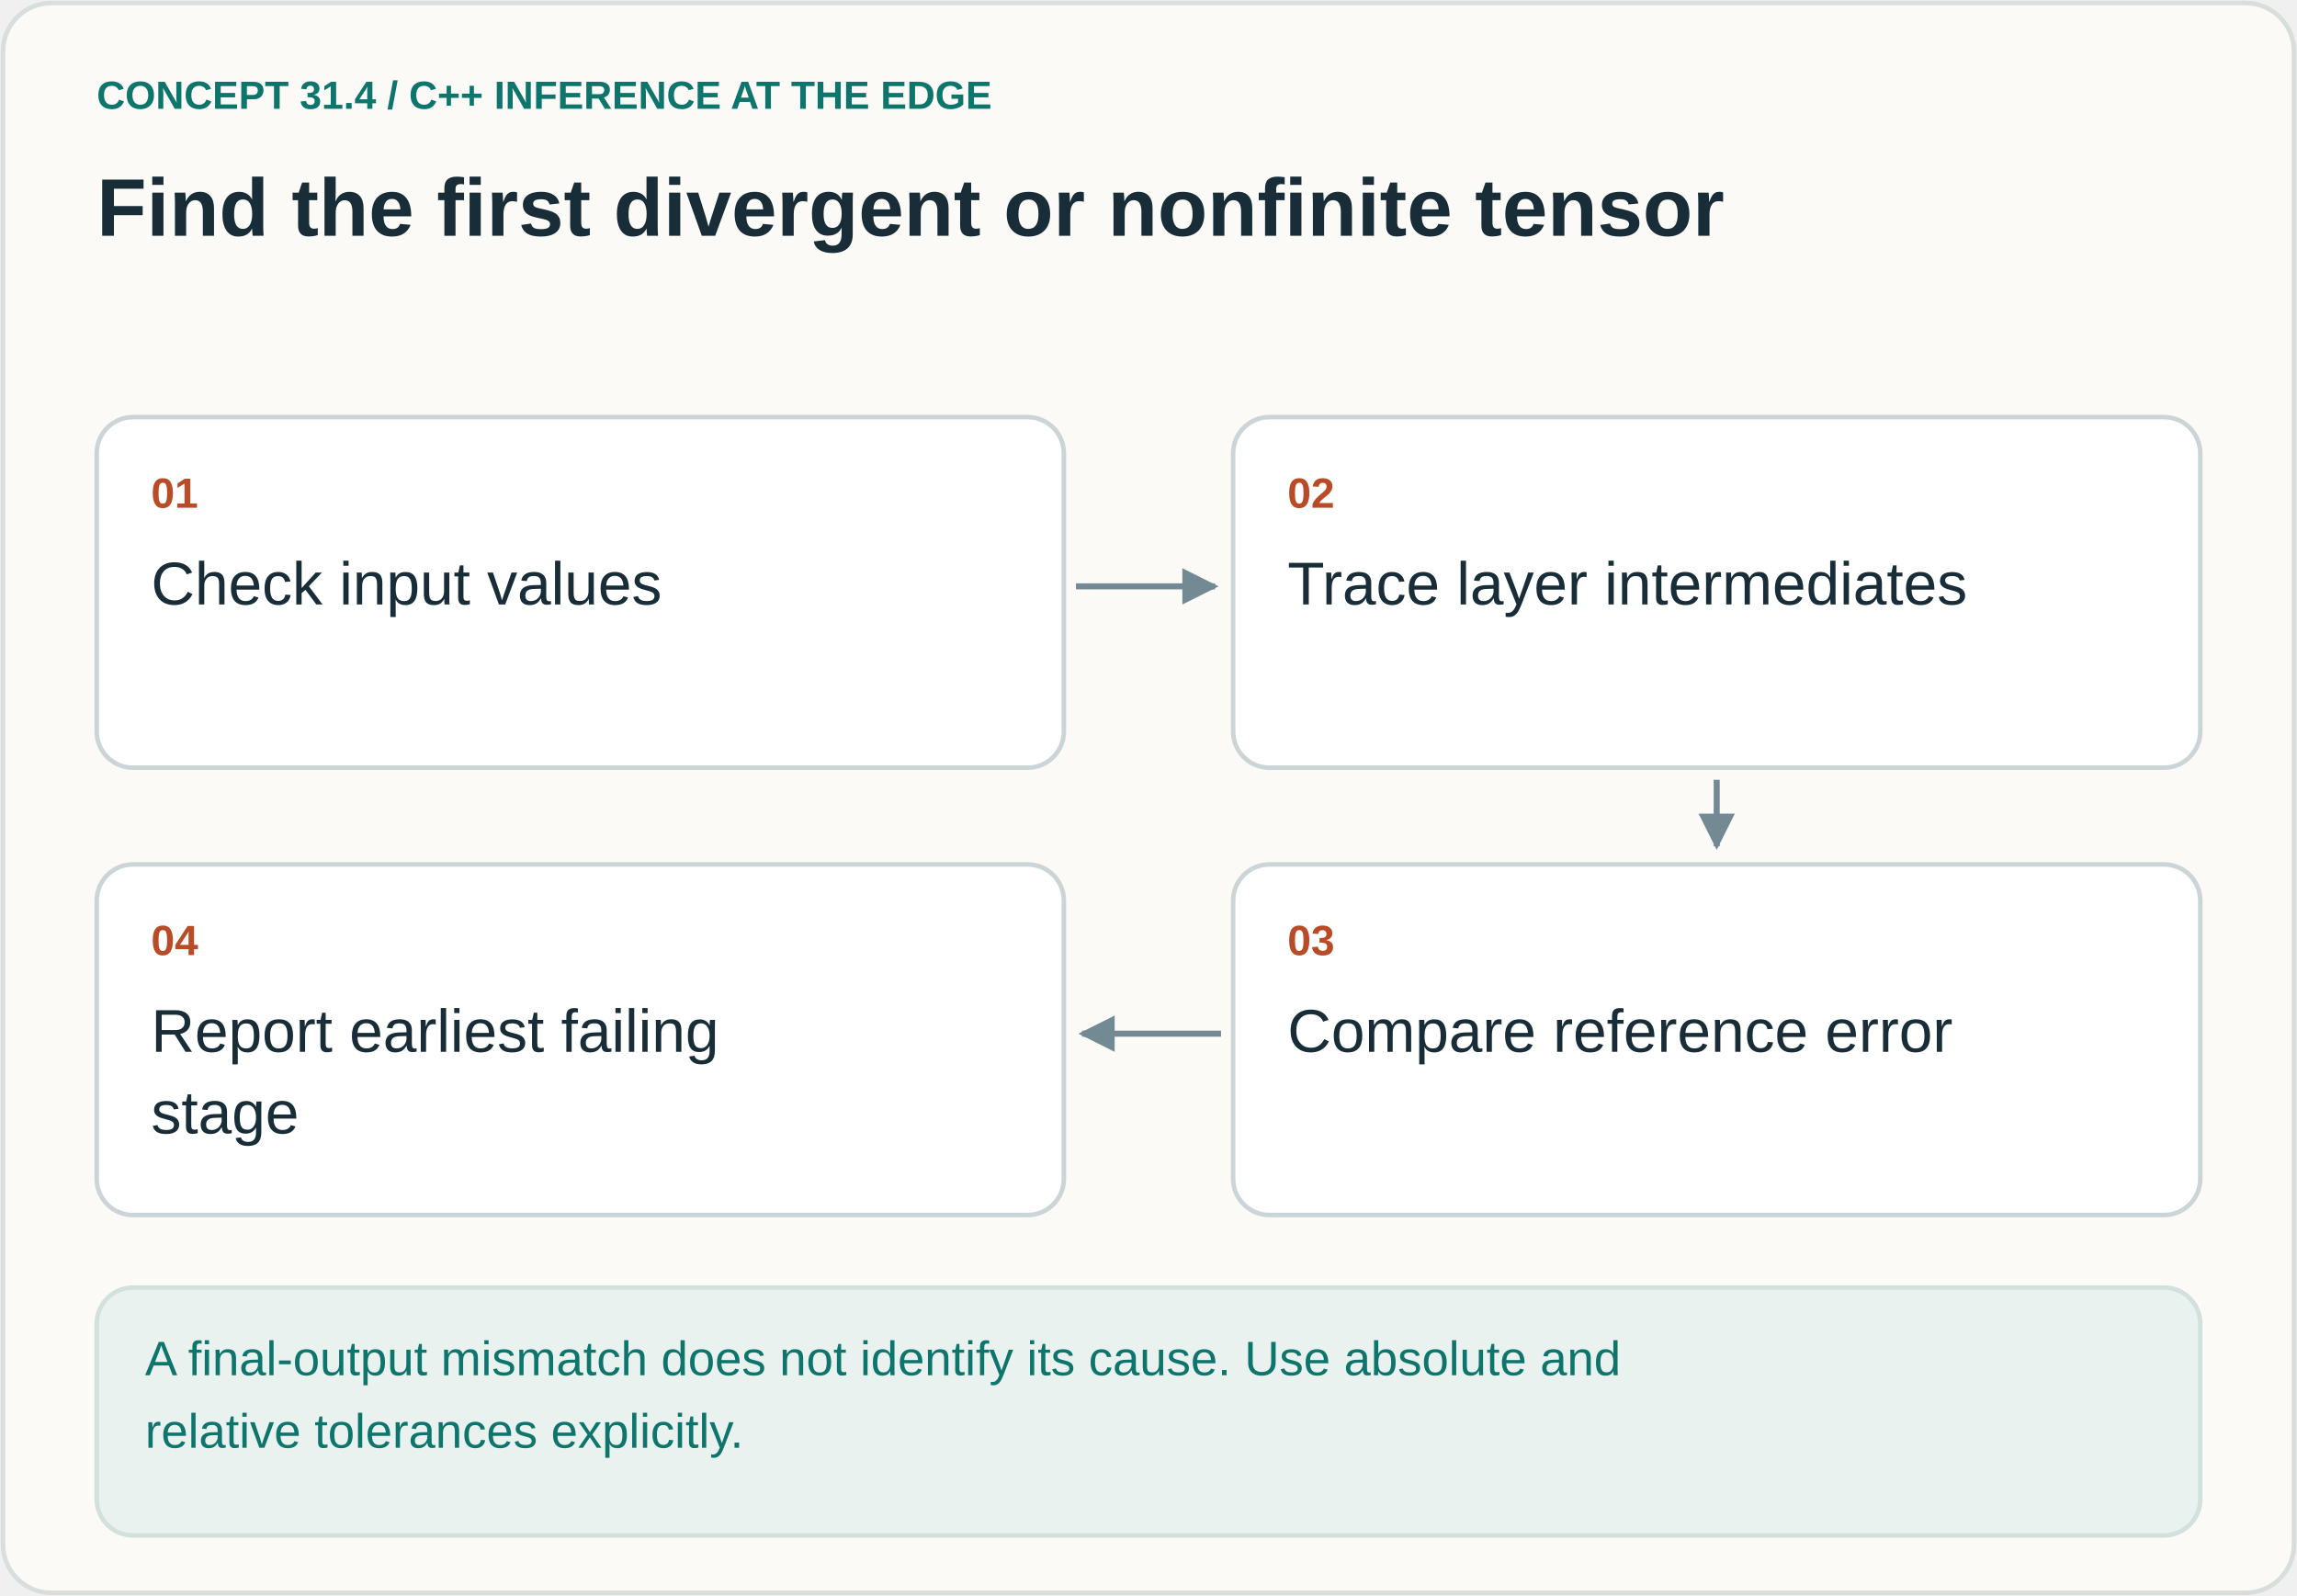
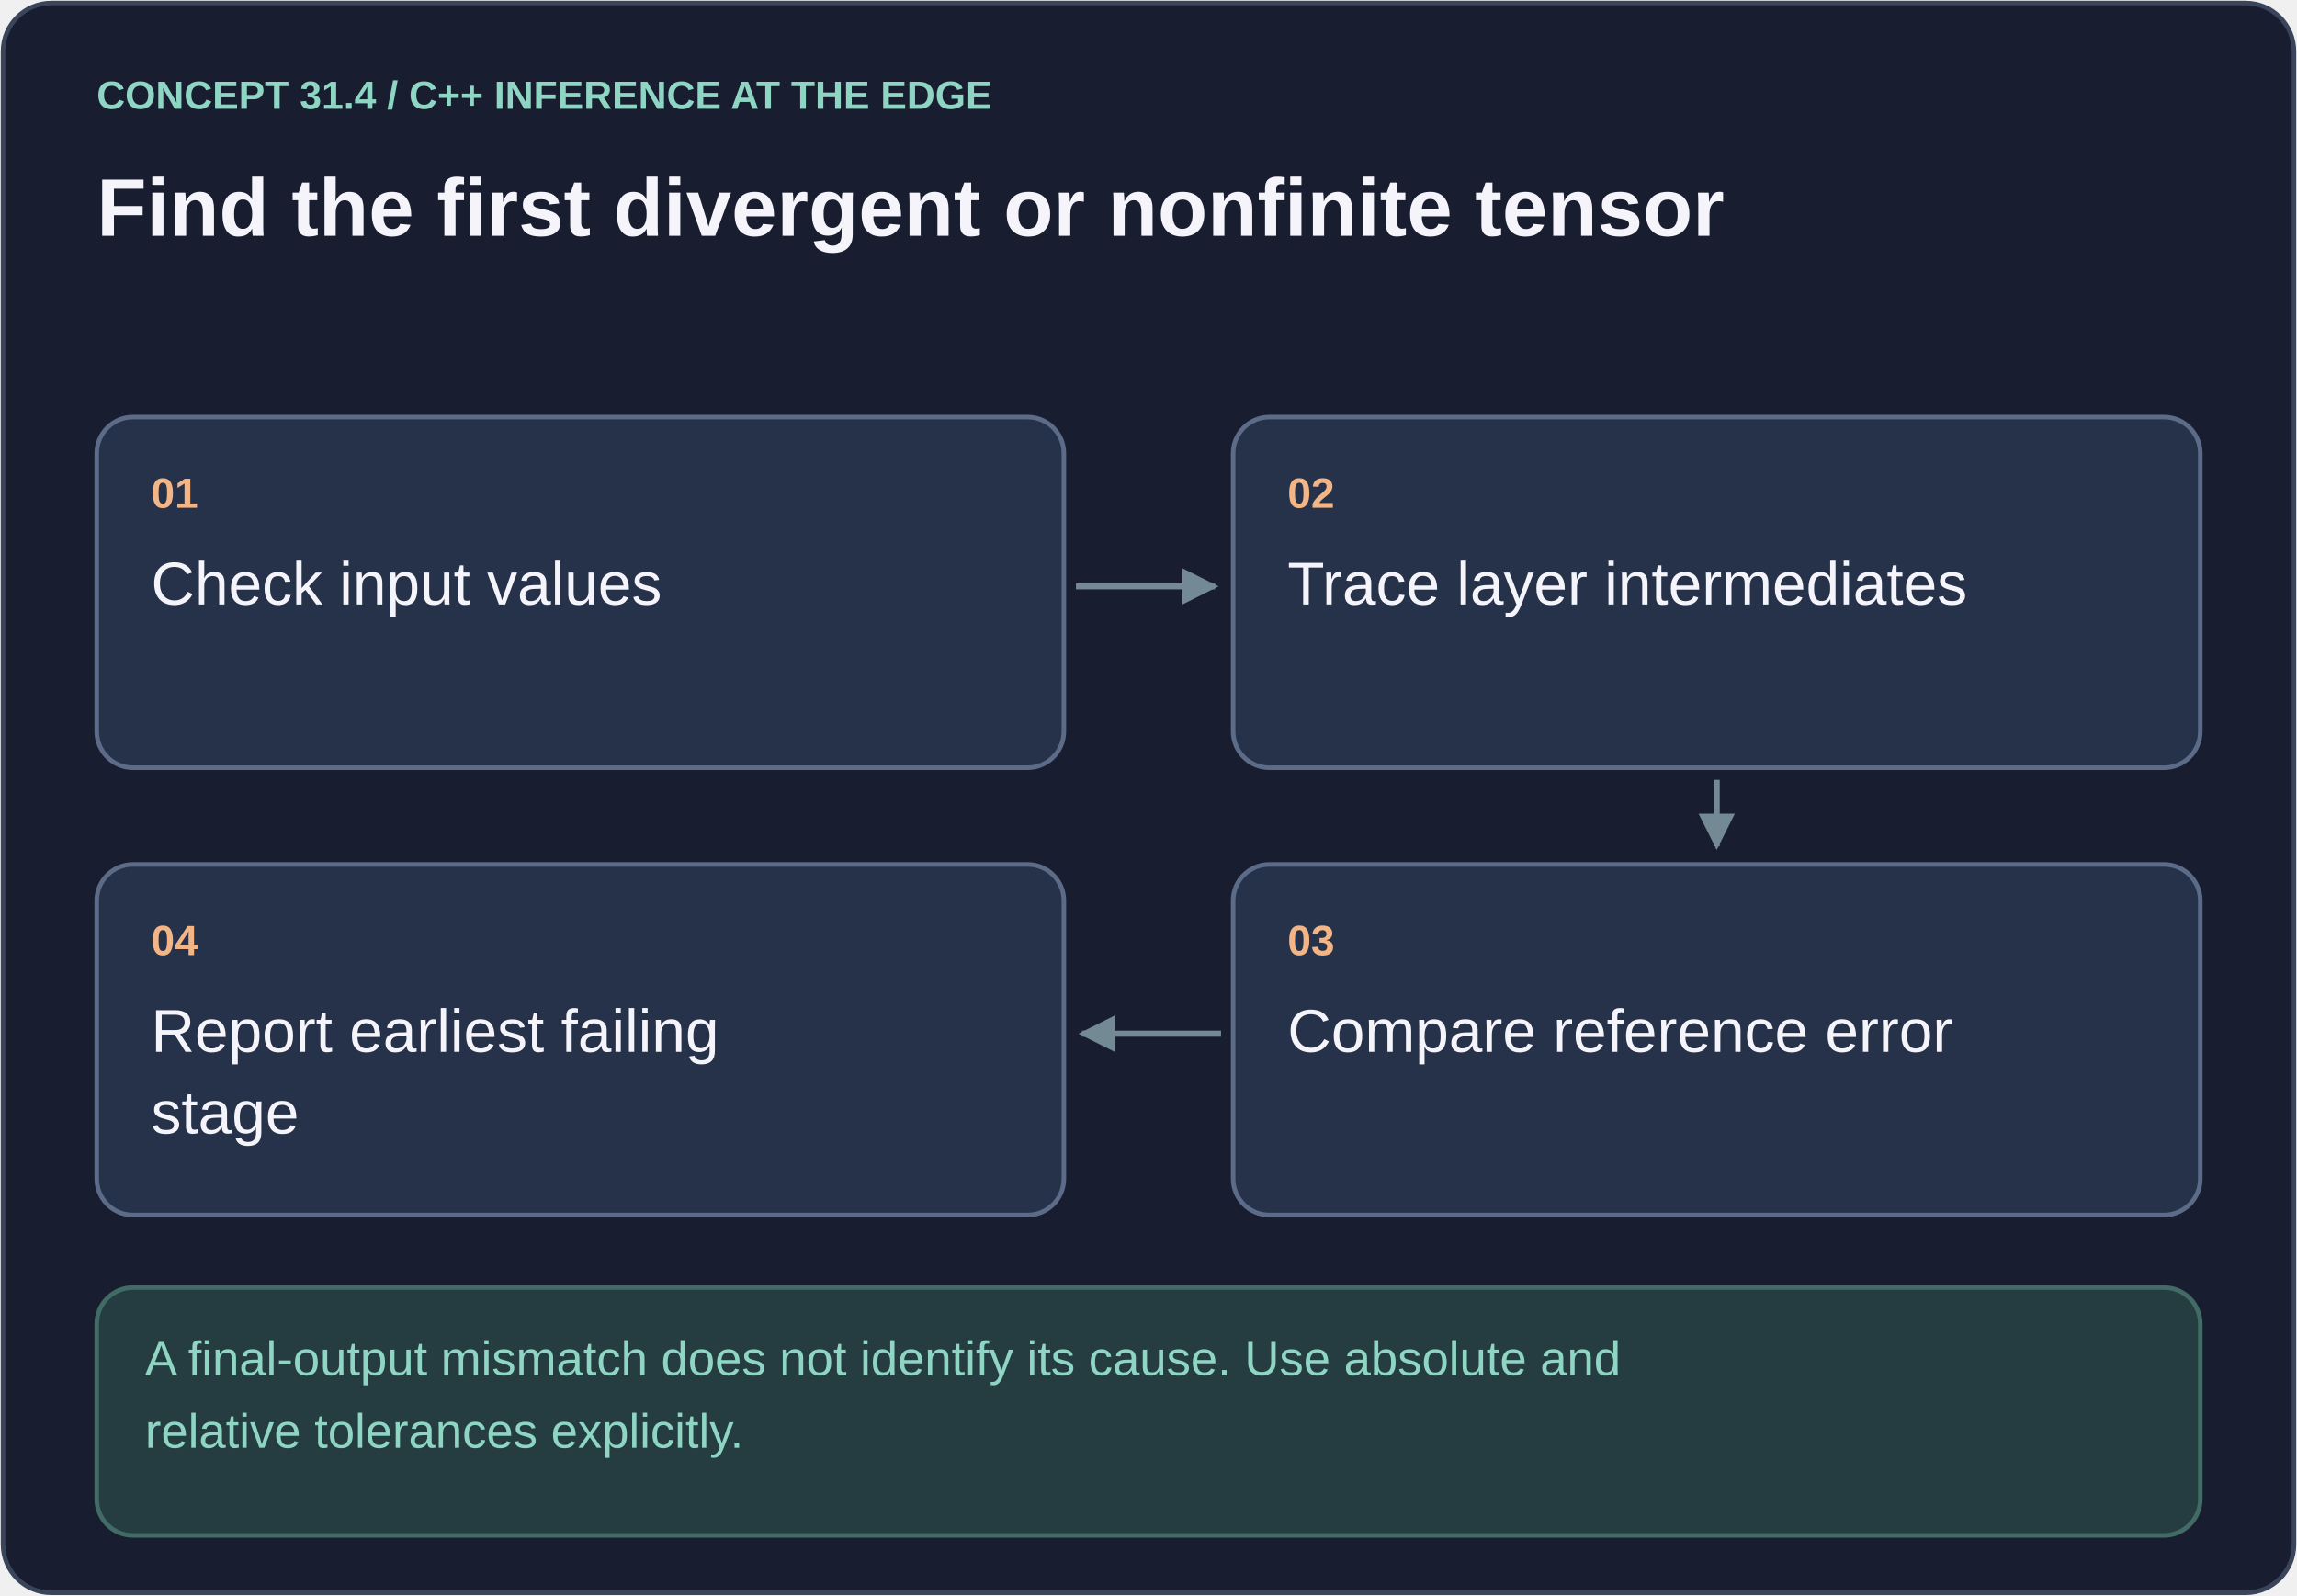
<svg xmlns="http://www.w3.org/2000/svg" width="760" height="528" viewBox="0 0 760 528" role="img" aria-labelledby="title desc">
  <defs>
    <marker id="arrow" viewBox="0 0 10 10" refX="9" refY="5" markerWidth="6" markerHeight="6" orient="auto-start-reverse">
      <path d="M0 0 L10 5 L0 10 Z" fill="#738993" />
    </marker>
  </defs>
  <g font-family="Arial, Helvetica, sans-serif">
-     <rect x="1" y="1" width="758" height="526" rx="16" fill="#fbfaf7" stroke="#d8dedb" stroke-width="1.5" />
-     <text x="32" y="36" font-size="13" fill="#0e756d" font-weight="700" text-anchor="start">CONCEPT 31.4  /  C++ INFERENCE AT THE EDGE</text>
-     <text x="32" y="78" font-size="27" fill="#182d38" font-weight="600" text-anchor="start">Find the first divergent or nonfinite tensor</text>
-     <rect x="32" y="138" width="320" height="116" rx="12" fill="#fff" stroke="#cbd5d8" stroke-width="1.5" />
-     <text x="50" y="168" font-size="14" fill="#b94c27" font-weight="700" text-anchor="start">01</text>
-     <text x="50" y="200" font-size="20" fill="#182d38" font-weight="500" text-anchor="start">Check input values</text>
-     <rect x="408" y="138" width="320" height="116" rx="12" fill="#fff" stroke="#cbd5d8" stroke-width="1.5" />
-     <text x="426" y="168" font-size="14" fill="#b94c27" font-weight="700" text-anchor="start">02</text>
-     <text x="426" y="200" font-size="20" fill="#182d38" font-weight="500" text-anchor="start">Trace layer intermediates</text>
-     <rect x="408" y="286" width="320" height="116" rx="12" fill="#fff" stroke="#cbd5d8" stroke-width="1.5" />
-     <text x="426" y="316" font-size="14" fill="#b94c27" font-weight="700" text-anchor="start">03</text>
-     <text x="426" y="348" font-size="20" fill="#182d38" font-weight="500" text-anchor="start">Compare reference error</text>
-     <rect x="32" y="286" width="320" height="116" rx="12" fill="#fff" stroke="#cbd5d8" stroke-width="1.5" />
-     <text x="50" y="316" font-size="14" fill="#b94c27" font-weight="700" text-anchor="start">04</text>
-     <text x="50" y="348" font-size="20" fill="#182d38" font-weight="500" text-anchor="start">Report earliest failing</text>
-     <text x="50" y="375" font-size="20" fill="#182d38" font-weight="500" text-anchor="start">stage</text>
+     <rect x="1" y="1" width="758" height="526" rx="16" fill="#181e30" stroke="#3a455c" stroke-width="1.5" />
+     <text x="32" y="36" font-size="13" fill="#8ed5c4" font-weight="700" text-anchor="start">CONCEPT 31.4  /  C++ INFERENCE AT THE EDGE</text>
+     <text x="32" y="78" font-size="27" fill="#f5f4fa" font-weight="600" text-anchor="start">Find the first divergent or nonfinite tensor</text>
+     <rect x="32" y="138" width="320" height="116" rx="12" fill="#26324a" stroke="#5c6c88" stroke-width="1.5" />
+     <text x="50" y="168" font-size="14" fill="#f3b486" font-weight="700" text-anchor="start">01</text>
+     <text x="50" y="200" font-size="20" fill="#f5f4fa" font-weight="500" text-anchor="start">Check input values</text>
+     <rect x="408" y="138" width="320" height="116" rx="12" fill="#26324a" stroke="#5c6c88" stroke-width="1.5" />
+     <text x="426" y="168" font-size="14" fill="#f3b486" font-weight="700" text-anchor="start">02</text>
+     <text x="426" y="200" font-size="20" fill="#f5f4fa" font-weight="500" text-anchor="start">Trace layer intermediates</text>
+     <rect x="408" y="286" width="320" height="116" rx="12" fill="#26324a" stroke="#5c6c88" stroke-width="1.5" />
+     <text x="426" y="316" font-size="14" fill="#f3b486" font-weight="700" text-anchor="start">03</text>
+     <text x="426" y="348" font-size="20" fill="#f5f4fa" font-weight="500" text-anchor="start">Compare reference error</text>
+     <rect x="32" y="286" width="320" height="116" rx="12" fill="#26324a" stroke="#5c6c88" stroke-width="1.5" />
+     <text x="50" y="316" font-size="14" fill="#f3b486" font-weight="700" text-anchor="start">04</text>
+     <text x="50" y="348" font-size="20" fill="#f5f4fa" font-weight="500" text-anchor="start">Report earliest failing</text>
+     <text x="50" y="375" font-size="20" fill="#f5f4fa" font-weight="500" text-anchor="start">stage</text>
    <path d="M356 194 L402 194" fill="none" stroke="#738993" stroke-width="2" marker-end="url(#arrow)" />
    <path d="M568 258 L568 280" fill="none" stroke="#738993" stroke-width="2" marker-end="url(#arrow)" />
    <path d="M404 342 L358 342" fill="none" stroke="#738993" stroke-width="2" marker-end="url(#arrow)" />
-     <rect x="32" y="426" width="696" height="82" rx="12" fill="#eaf2ef" stroke="#d2e1db" stroke-width="1.5" />
-     <text x="48" y="455" font-size="16" fill="#0e756d" font-weight="400" text-anchor="start">A final-output mismatch does not identify its cause. Use absolute and</text>
-     <text x="48" y="479" font-size="16" fill="#0e756d" font-weight="400" text-anchor="start">relative tolerances explicitly.</text>
+     <rect x="32" y="426" width="696" height="82" rx="12" fill="#253d40" stroke="#426b66" stroke-width="1.5" />
+     <text x="48" y="455" font-size="16" fill="#8ed5c4" font-weight="400" text-anchor="start">A final-output mismatch does not identify its cause. Use absolute and</text>
+     <text x="48" y="479" font-size="16" fill="#8ed5c4" font-weight="400" text-anchor="start">relative tolerances explicitly.</text>
  </g>
</svg>
